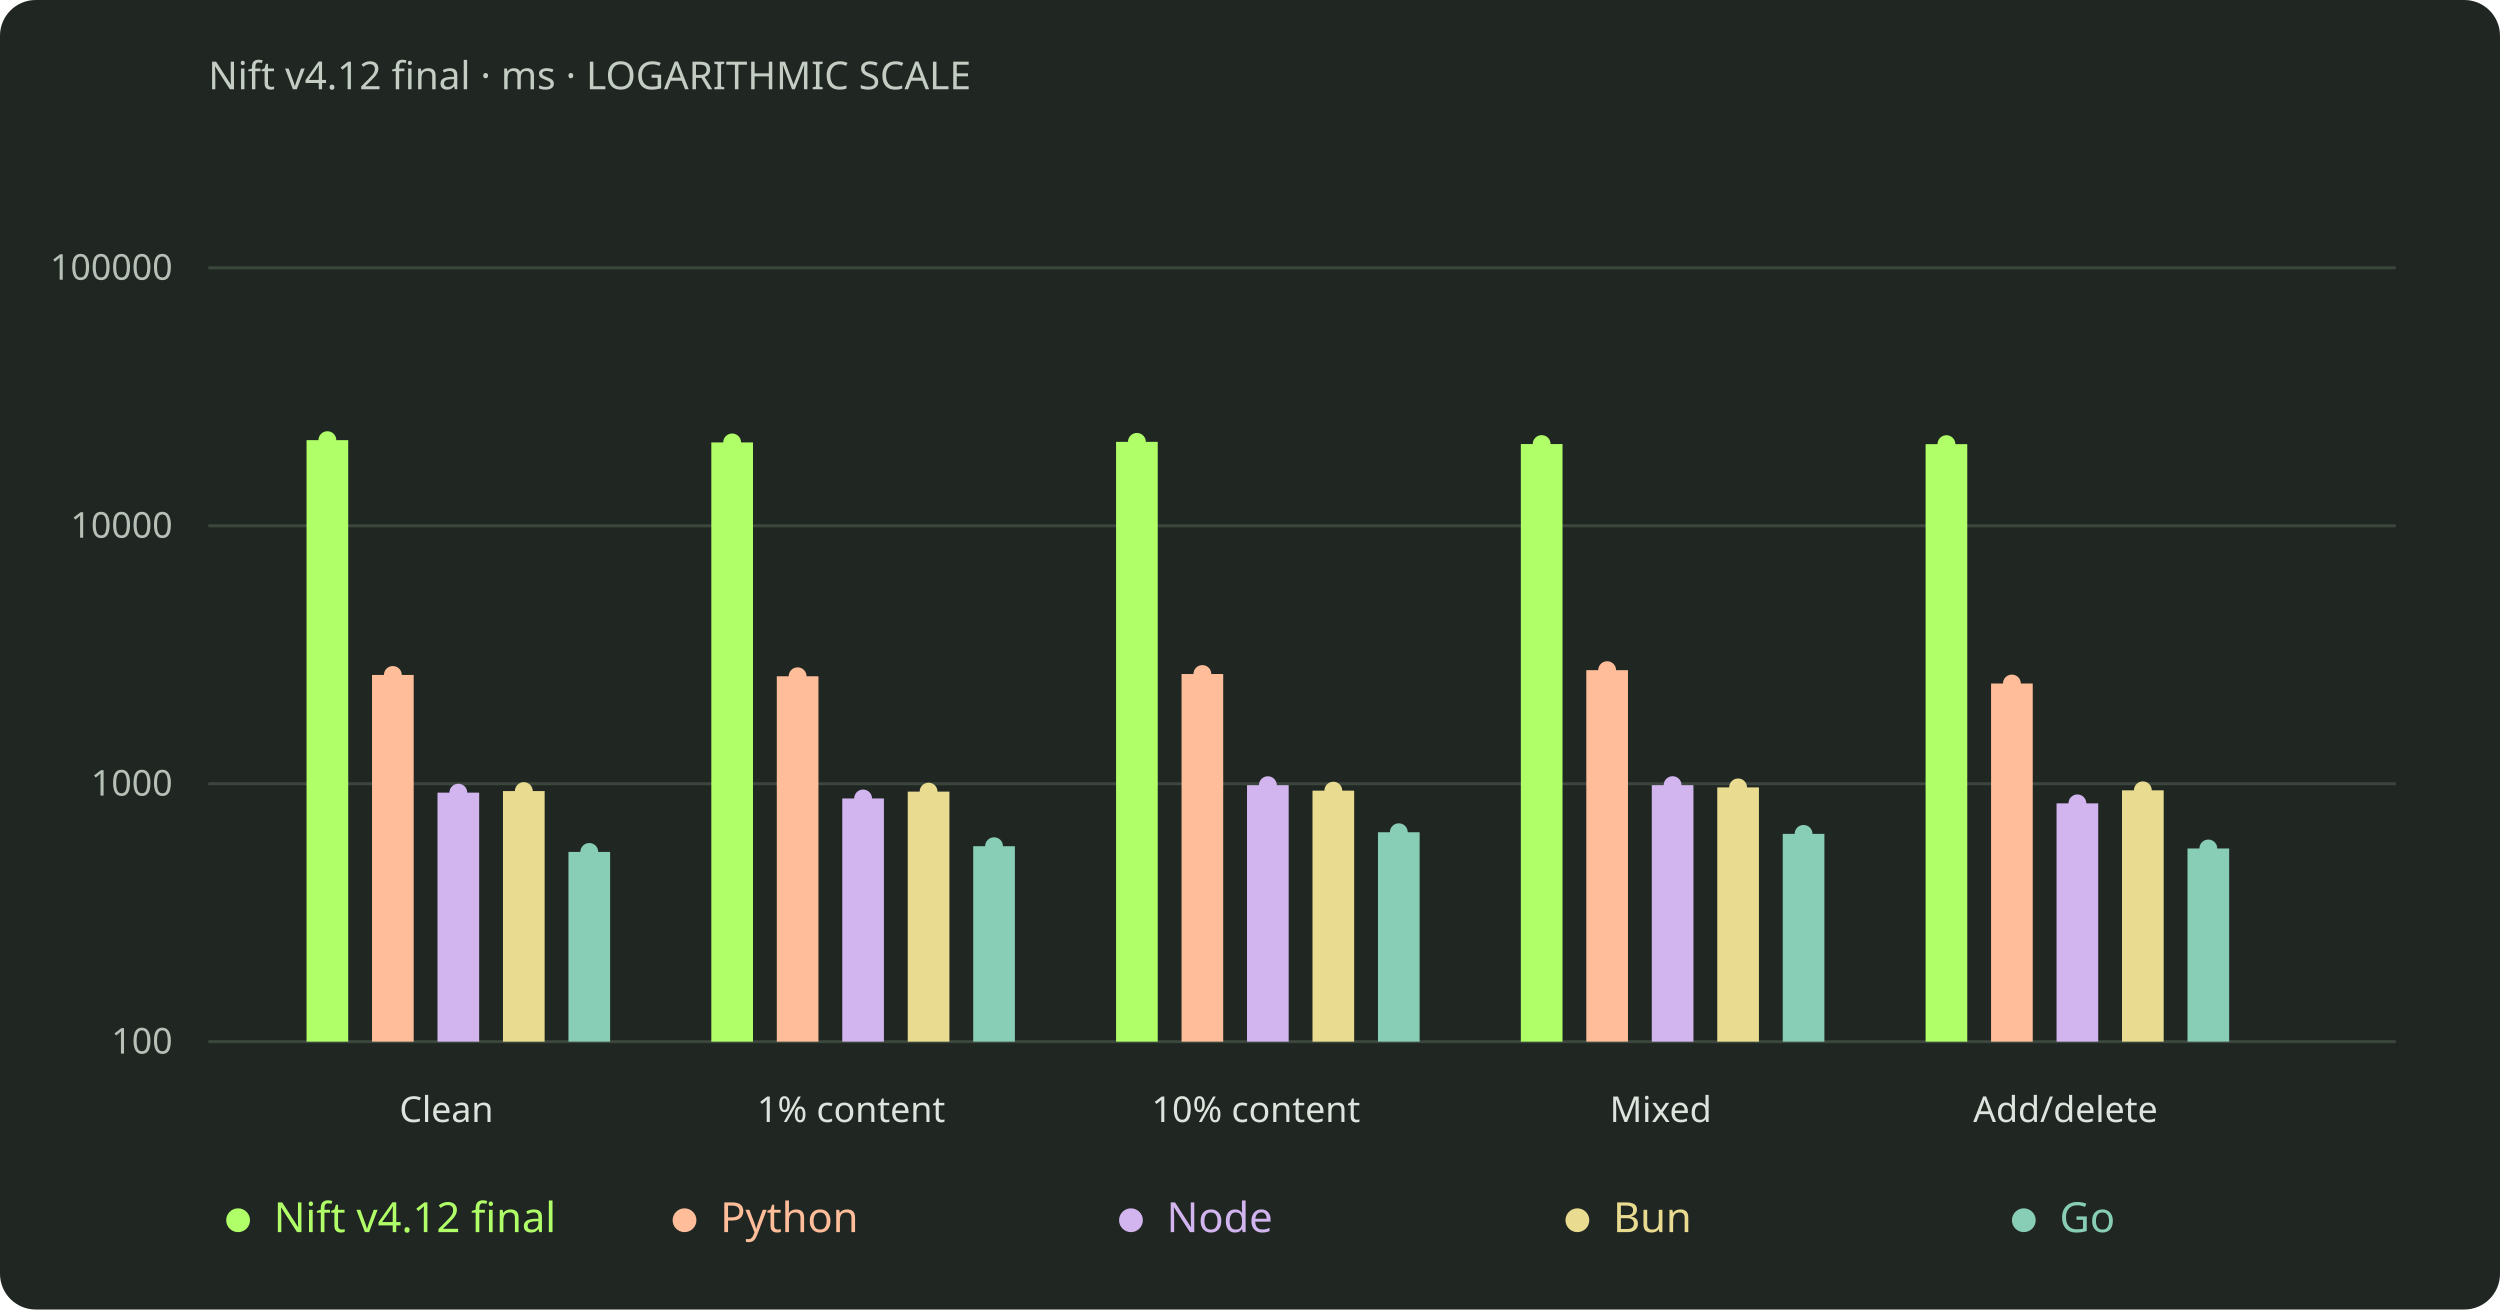
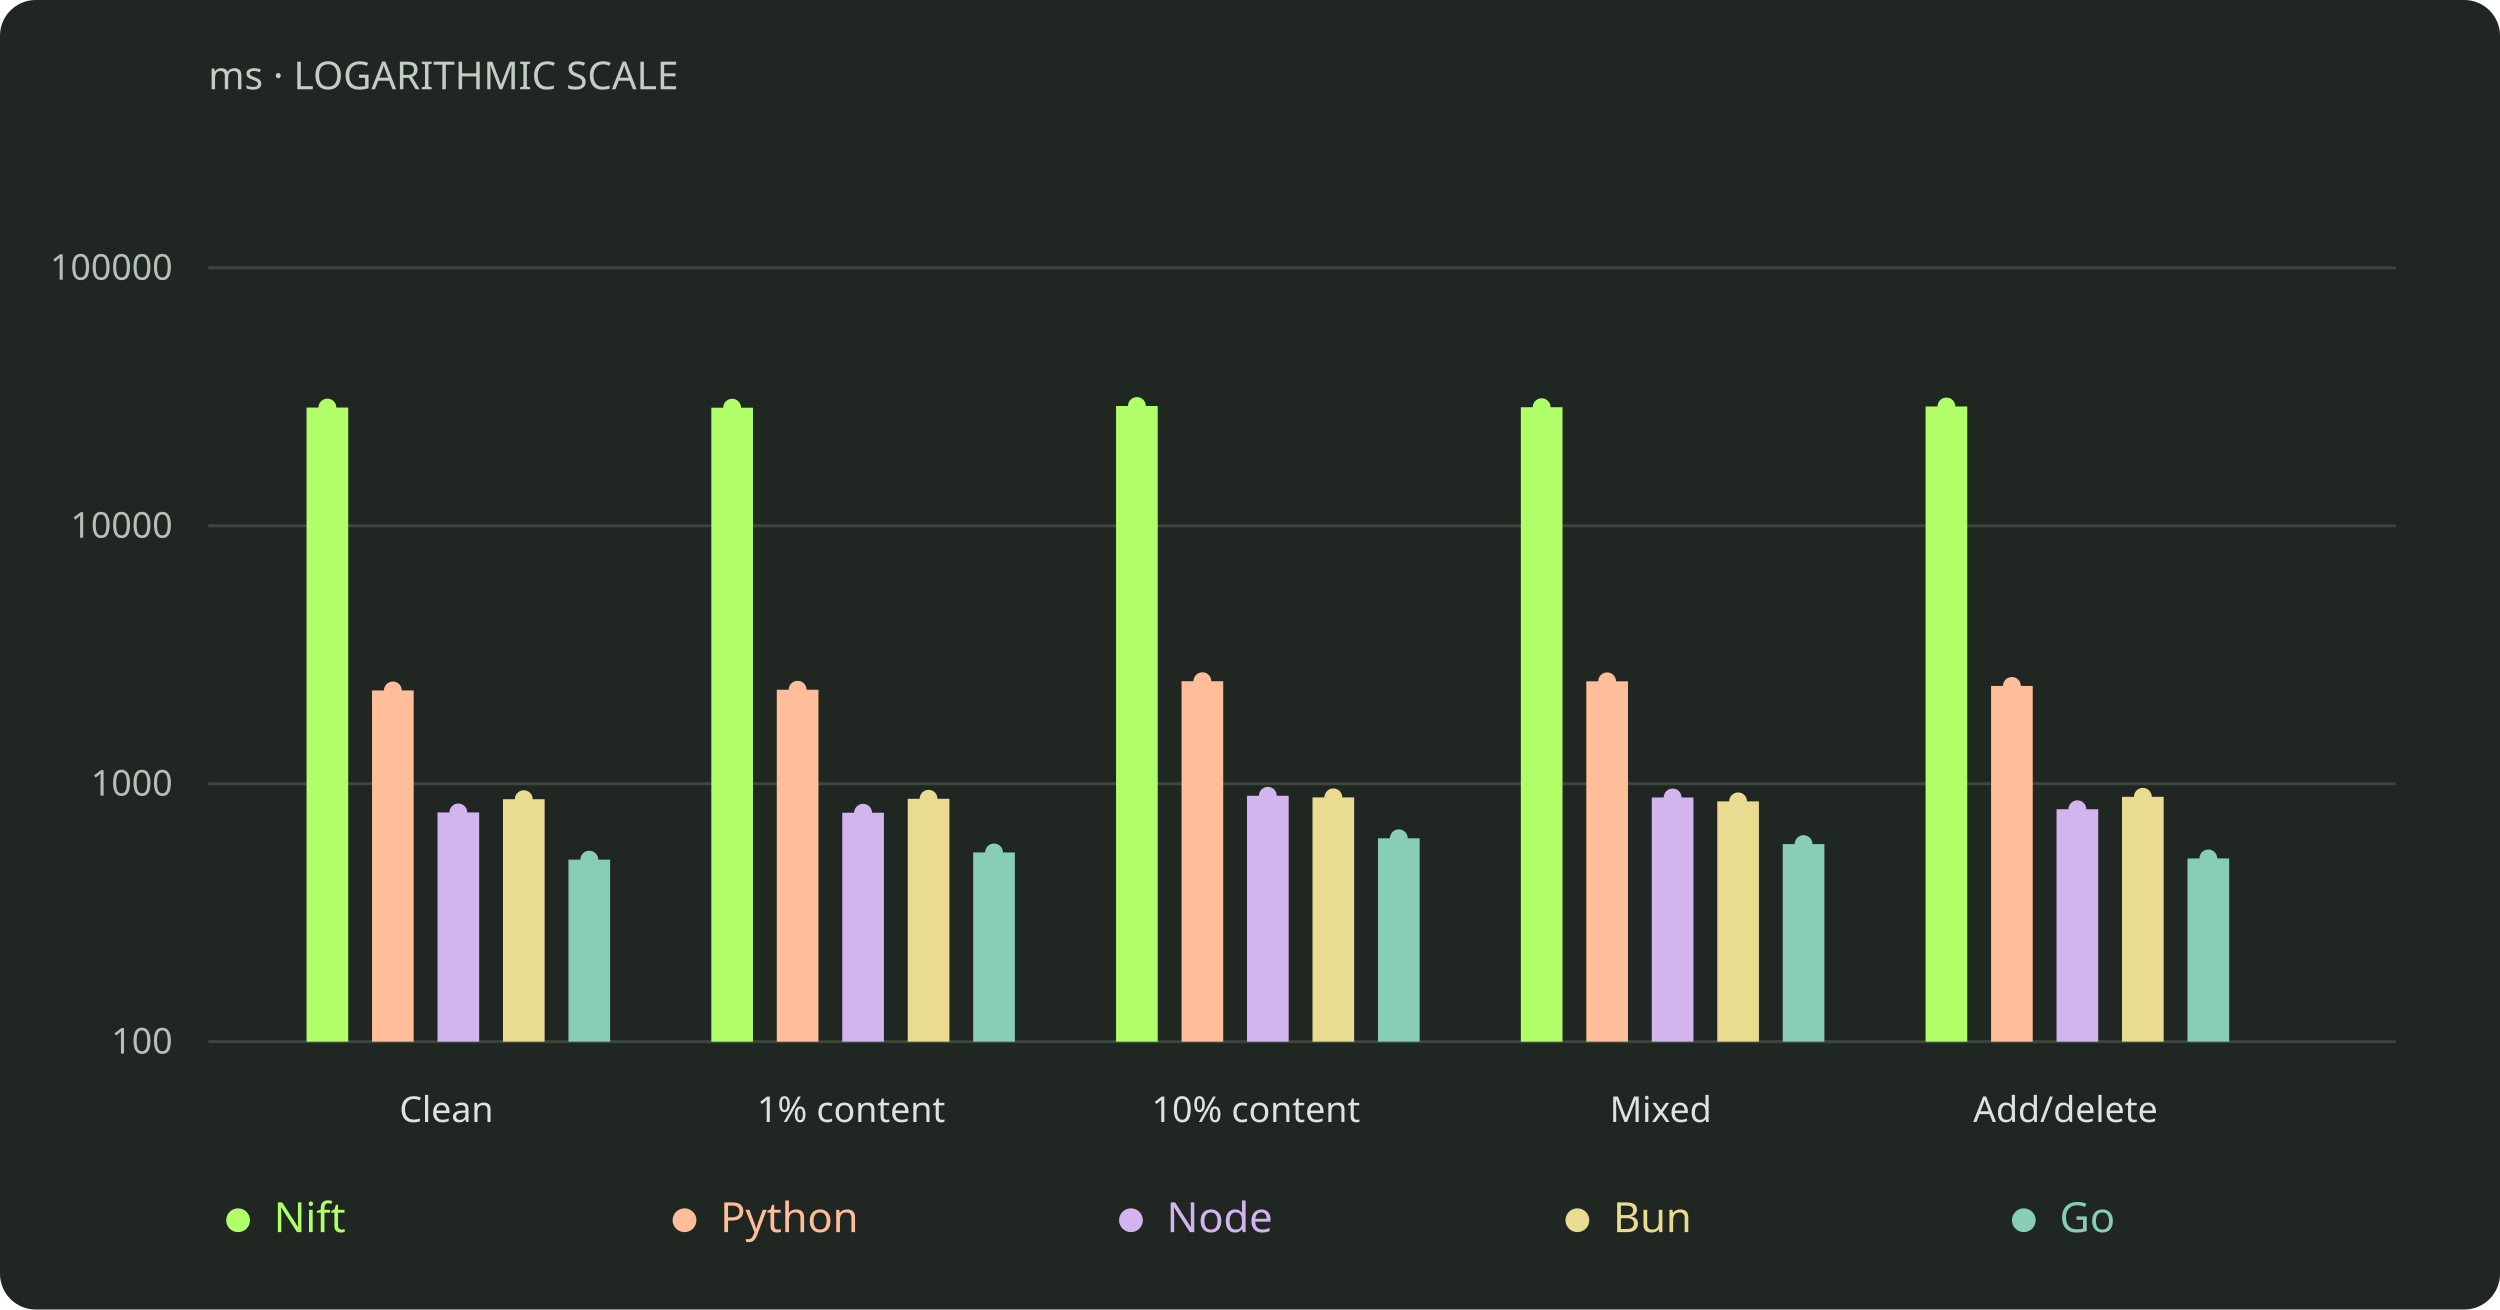
<svg xmlns="http://www.w3.org/2000/svg" viewBox="0 0 840 440" role="img" aria-labelledby="title desc">
  <rect width="840" height="440" fill="#202622" rx="12" />
-   <text x="70" y="30" fill="#c3cdc4" font-family="sans-serif" font-size="13">Nift v4.12 final · ms · LOGARITHMIC SCALE</text>
+   <text x="70" y="30" fill="#c3cdc4" font-family="sans-serif" font-size="13">ms · LOGARITHMIC SCALE</text>
  <path d="M70 350.0H805" stroke="#3b463d" />
  <text x="58" y="354.0" text-anchor="end" fill="#b6c0b7" font-family="sans-serif" font-size="12">100</text>
  <path d="M70 263.333H805" stroke="#3b463d" />
  <text x="58" y="267.333" text-anchor="end" fill="#b6c0b7" font-family="sans-serif" font-size="12">1000</text>
  <path d="M70 176.667H805" stroke="#3b463d" />
  <text x="58" y="180.667" text-anchor="end" fill="#b6c0b7" font-family="sans-serif" font-size="12">10000</text>
  <path d="M70 90.0H805" stroke="#3b463d" />
  <text x="58" y="94.0" text-anchor="end" fill="#b6c0b7" font-family="sans-serif" font-size="12">100000</text>
-   <path d="M110.0 350V147.891" stroke="#b1ff68" stroke-width="14" />
-   <circle cx="110.0" cy="147.891" r="3" fill="#b1ff68" />
-   <path d="M246.0 350V148.655" stroke="#b1ff68" stroke-width="14" />
-   <circle cx="246.0" cy="148.655" r="3" fill="#b1ff68" />
-   <path d="M382.0 350V148.468" stroke="#b1ff68" stroke-width="14" />
-   <circle cx="382.0" cy="148.468" r="3" fill="#b1ff68" />
-   <path d="M518.0 350V149.202" stroke="#b1ff68" stroke-width="14" />
-   <circle cx="518.0" cy="149.202" r="3" fill="#b1ff68" />
-   <path d="M654.0 350V149.235" stroke="#b1ff68" stroke-width="14" />
-   <circle cx="654.0" cy="149.235" r="3" fill="#b1ff68" />
+   <path d="M110.0 350V136.938" stroke="#b1ff68" stroke-width="14" />
+   <circle cx="110.0" cy="136.938" r="3" fill="#b1ff68" />
+   <path d="M246.0 350V136.987" stroke="#b1ff68" stroke-width="14" />
+   <circle cx="246.0" cy="136.987" r="3" fill="#b1ff68" />
+   <path d="M382.0 350V136.421" stroke="#b1ff68" stroke-width="14" />
+   <circle cx="382.0" cy="136.421" r="3" fill="#b1ff68" />
+   <path d="M518.0 350V136.826" stroke="#b1ff68" stroke-width="14" />
+   <circle cx="518.0" cy="136.826" r="3" fill="#b1ff68" />
+   <path d="M654.0 350V136.579" stroke="#b1ff68" stroke-width="14" />
+   <circle cx="654.0" cy="136.579" r="3" fill="#b1ff68" />
  <circle cx="80" cy="410" r="4" fill="#b1ff68" />
-   <text x="92" y="414" fill="#b1ff68" font-family="sans-serif" font-size="14">Nift v4.12 final</text>
-   <path d="M132.0 350V226.786" stroke="#ffbd9a" stroke-width="14" />
-   <circle cx="132.0" cy="226.786" r="3" fill="#ffbd9a" />
-   <path d="M268.0 350V227.227" stroke="#ffbd9a" stroke-width="14" />
-   <circle cx="268.0" cy="227.227" r="3" fill="#ffbd9a" />
-   <path d="M404.0 350V226.473" stroke="#ffbd9a" stroke-width="14" />
-   <circle cx="404.0" cy="226.473" r="3" fill="#ffbd9a" />
-   <path d="M540.0 350V225.175" stroke="#ffbd9a" stroke-width="14" />
-   <circle cx="540.0" cy="225.175" r="3" fill="#ffbd9a" />
-   <path d="M676.0 350V229.658" stroke="#ffbd9a" stroke-width="14" />
-   <circle cx="676.0" cy="229.658" r="3" fill="#ffbd9a" />
+   <text x="92" y="414" fill="#b1ff68" font-family="sans-serif" font-size="14">Nift</text>
+   <path d="M132.0 350V231.989" stroke="#ffbd9a" stroke-width="14" />
+   <circle cx="132.0" cy="231.989" r="3" fill="#ffbd9a" />
+   <path d="M268.0 350V231.751" stroke="#ffbd9a" stroke-width="14" />
+   <circle cx="268.0" cy="231.751" r="3" fill="#ffbd9a" />
+   <path d="M404.0 350V228.893" stroke="#ffbd9a" stroke-width="14" />
+   <circle cx="404.0" cy="228.893" r="3" fill="#ffbd9a" />
+   <path d="M540.0 350V228.928" stroke="#ffbd9a" stroke-width="14" />
+   <circle cx="540.0" cy="228.928" r="3" fill="#ffbd9a" />
+   <path d="M676.0 350V230.473" stroke="#ffbd9a" stroke-width="14" />
+   <circle cx="676.0" cy="230.473" r="3" fill="#ffbd9a" />
  <circle cx="230" cy="410" r="4" fill="#ffbd9a" />
  <text x="242" y="414" fill="#ffbd9a" font-family="sans-serif" font-size="14">Python</text>
-   <path d="M154.0 350V266.327" stroke="#d2b4ef" stroke-width="14" />
-   <circle cx="154.0" cy="266.327" r="3" fill="#d2b4ef" />
-   <path d="M290.0 350V268.282" stroke="#d2b4ef" stroke-width="14" />
-   <circle cx="290.0" cy="268.282" r="3" fill="#d2b4ef" />
-   <path d="M426.0 350V263.819" stroke="#d2b4ef" stroke-width="14" />
-   <circle cx="426.0" cy="263.819" r="3" fill="#d2b4ef" />
-   <path d="M562.0 350V263.807" stroke="#d2b4ef" stroke-width="14" />
-   <circle cx="562.0" cy="263.807" r="3" fill="#d2b4ef" />
-   <path d="M698.0 350V269.93" stroke="#d2b4ef" stroke-width="14" />
-   <circle cx="698.0" cy="269.93" r="3" fill="#d2b4ef" />
+   <path d="M154.0 350V272.979" stroke="#d2b4ef" stroke-width="14" />
+   <circle cx="154.0" cy="272.979" r="3" fill="#d2b4ef" />
+   <path d="M290.0 350V273.076" stroke="#d2b4ef" stroke-width="14" />
+   <circle cx="290.0" cy="273.076" r="3" fill="#d2b4ef" />
+   <path d="M426.0 350V267.383" stroke="#d2b4ef" stroke-width="14" />
+   <circle cx="426.0" cy="267.383" r="3" fill="#d2b4ef" />
+   <path d="M562.0 350V267.951" stroke="#d2b4ef" stroke-width="14" />
+   <circle cx="562.0" cy="267.951" r="3" fill="#d2b4ef" />
+   <path d="M698.0 350V271.904" stroke="#d2b4ef" stroke-width="14" />
+   <circle cx="698.0" cy="271.904" r="3" fill="#d2b4ef" />
  <circle cx="380" cy="410" r="4" fill="#d2b4ef" />
  <text x="392" y="414" fill="#d2b4ef" font-family="sans-serif" font-size="14">Node</text>
-   <path d="M176.0 350V265.797" stroke="#e9dc91" stroke-width="14" />
-   <circle cx="176.0" cy="265.797" r="3" fill="#e9dc91" />
-   <path d="M312.0 350V265.983" stroke="#e9dc91" stroke-width="14" />
-   <circle cx="312.0" cy="265.983" r="3" fill="#e9dc91" />
-   <path d="M448.0 350V265.657" stroke="#e9dc91" stroke-width="14" />
-   <circle cx="448.0" cy="265.657" r="3" fill="#e9dc91" />
-   <path d="M584.0 350V264.567" stroke="#e9dc91" stroke-width="14" />
-   <circle cx="584.0" cy="264.567" r="3" fill="#e9dc91" />
-   <path d="M720.0 350V265.552" stroke="#e9dc91" stroke-width="14" />
-   <circle cx="720.0" cy="265.552" r="3" fill="#e9dc91" />
+   <path d="M176.0 350V268.533" stroke="#e9dc91" stroke-width="14" />
+   <circle cx="176.0" cy="268.533" r="3" fill="#e9dc91" />
+   <path d="M312.0 350V268.39" stroke="#e9dc91" stroke-width="14" />
+   <circle cx="312.0" cy="268.39" r="3" fill="#e9dc91" />
+   <path d="M448.0 350V267.919" stroke="#e9dc91" stroke-width="14" />
+   <circle cx="448.0" cy="267.919" r="3" fill="#e9dc91" />
+   <path d="M584.0 350V269.26" stroke="#e9dc91" stroke-width="14" />
+   <circle cx="584.0" cy="269.26" r="3" fill="#e9dc91" />
+   <path d="M720.0 350V267.728" stroke="#e9dc91" stroke-width="14" />
+   <circle cx="720.0" cy="267.728" r="3" fill="#e9dc91" />
  <circle cx="530" cy="410" r="4" fill="#e9dc91" />
  <text x="542" y="414" fill="#e9dc91" font-family="sans-serif" font-size="14">Bun</text>
-   <path d="M198.0 350V286.249" stroke="#88cdb5" stroke-width="14" />
-   <circle cx="198.0" cy="286.249" r="3" fill="#88cdb5" />
-   <path d="M334.0 350V284.324" stroke="#88cdb5" stroke-width="14" />
-   <circle cx="334.0" cy="284.324" r="3" fill="#88cdb5" />
-   <path d="M470.0 350V279.634" stroke="#88cdb5" stroke-width="14" />
-   <circle cx="470.0" cy="279.634" r="3" fill="#88cdb5" />
-   <path d="M606.0 350V280.185" stroke="#88cdb5" stroke-width="14" />
-   <circle cx="606.0" cy="280.185" r="3" fill="#88cdb5" />
-   <path d="M742.0 350V285.09" stroke="#88cdb5" stroke-width="14" />
-   <circle cx="742.0" cy="285.09" r="3" fill="#88cdb5" />
+   <path d="M198.0 350V288.84" stroke="#88cdb5" stroke-width="14" />
+   <circle cx="198.0" cy="288.84" r="3" fill="#88cdb5" />
+   <path d="M334.0 350V286.417" stroke="#88cdb5" stroke-width="14" />
+   <circle cx="334.0" cy="286.417" r="3" fill="#88cdb5" />
+   <path d="M470.0 350V281.67" stroke="#88cdb5" stroke-width="14" />
+   <circle cx="470.0" cy="281.67" r="3" fill="#88cdb5" />
+   <path d="M606.0 350V283.618" stroke="#88cdb5" stroke-width="14" />
+   <circle cx="606.0" cy="283.618" r="3" fill="#88cdb5" />
+   <path d="M742.0 350V288.435" stroke="#88cdb5" stroke-width="14" />
+   <circle cx="742.0" cy="288.435" r="3" fill="#88cdb5" />
  <circle cx="680" cy="410" r="4" fill="#88cdb5" />
  <text x="692" y="414" fill="#88cdb5" font-family="sans-serif" font-size="14">Go</text>
  <text x="150.0" y="377" text-anchor="middle" fill="#dce4dd" font-family="sans-serif" font-size="12">Clean</text>
  <text x="286.0" y="377" text-anchor="middle" fill="#dce4dd" font-family="sans-serif" font-size="12">1% content</text>
  <text x="422.0" y="377" text-anchor="middle" fill="#dce4dd" font-family="sans-serif" font-size="12">10% content</text>
  <text x="558.0" y="377" text-anchor="middle" fill="#dce4dd" font-family="sans-serif" font-size="12">Mixed</text>
  <text x="694.0" y="377" text-anchor="middle" fill="#dce4dd" font-family="sans-serif" font-size="12">Add/delete</text>
</svg>
